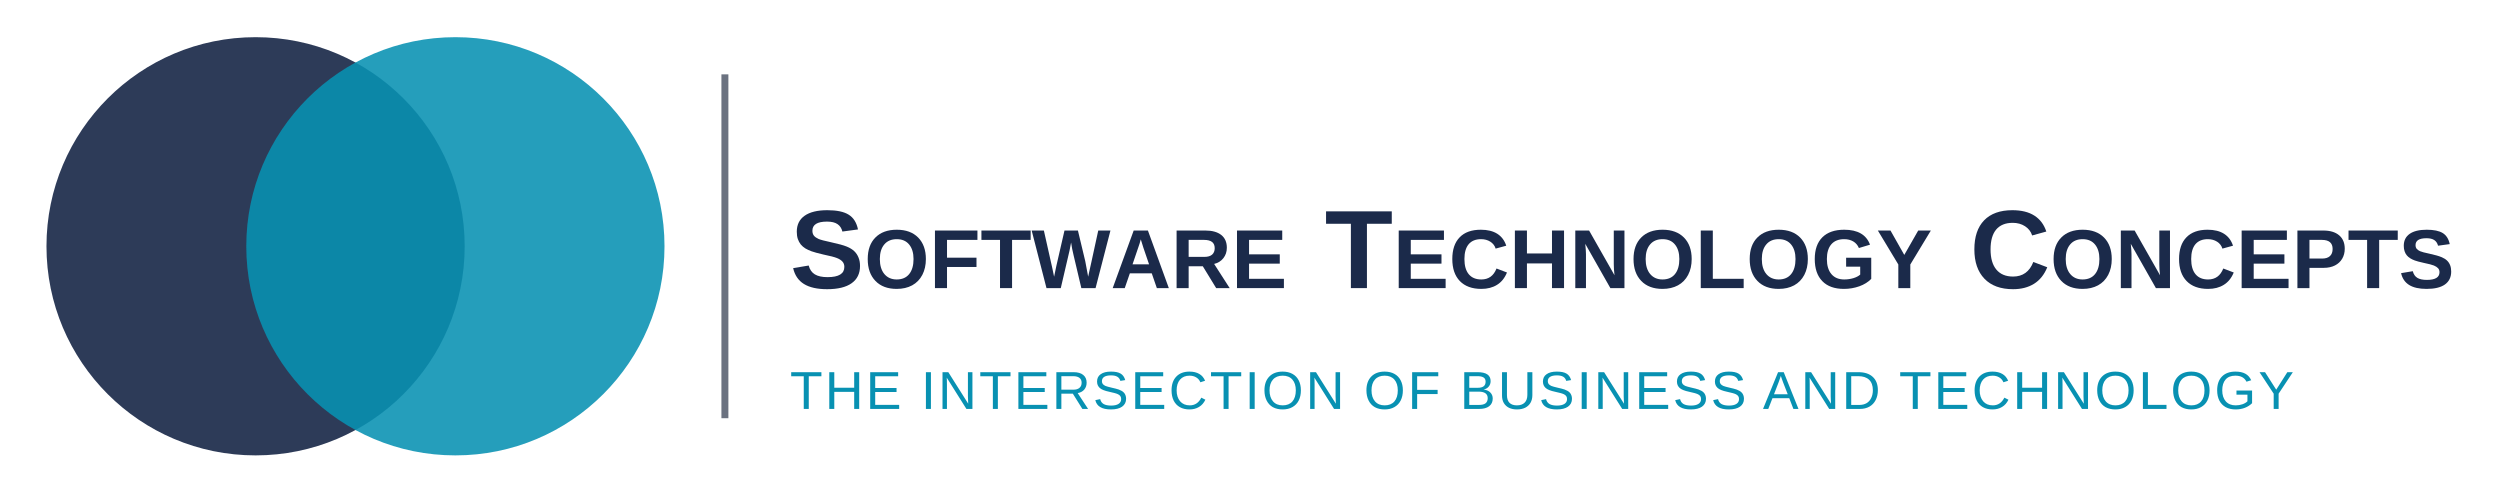
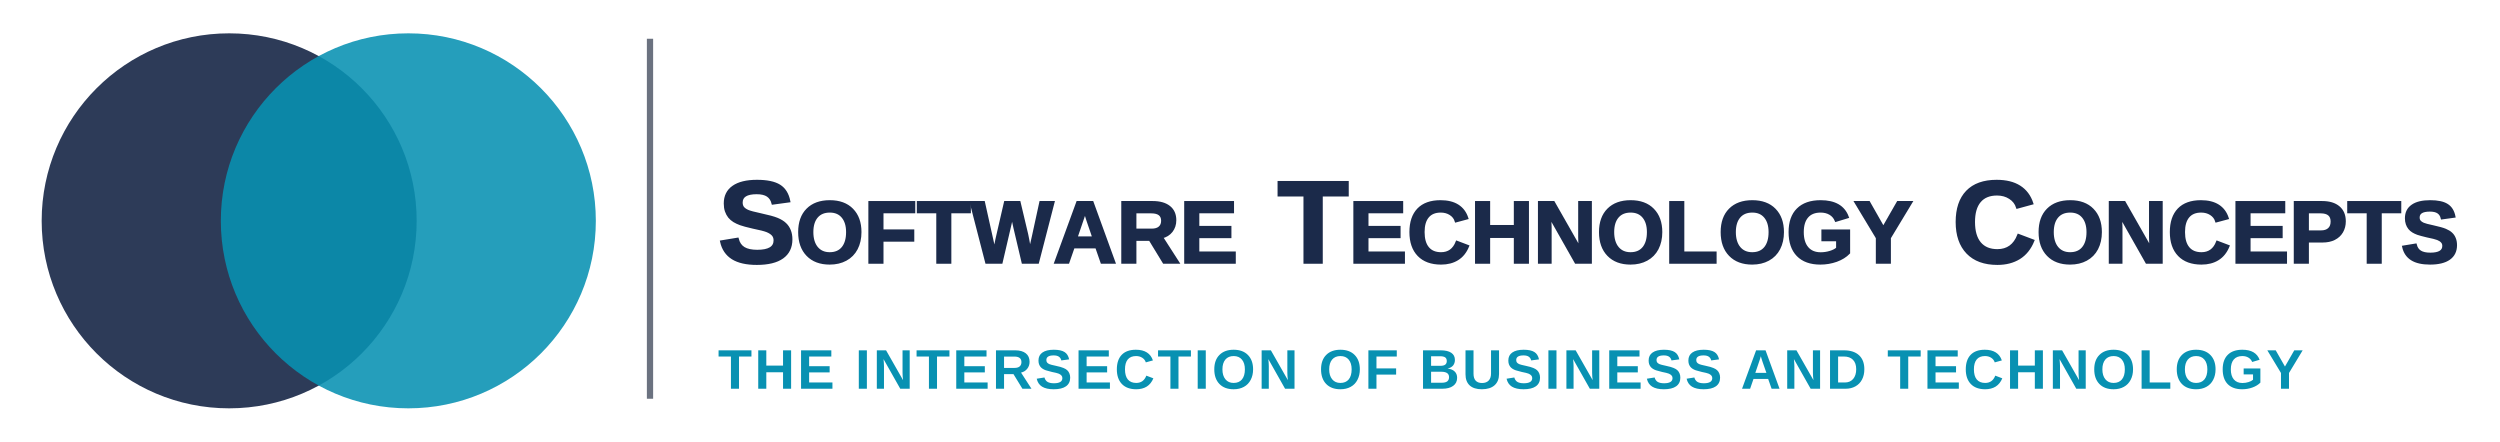
- <svg xmlns="http://www.w3.org/2000/svg" width="538" height="106" viewBox="10 25 538 106" role="img">
+ <svg xmlns="http://www.w3.org/2000/svg" width="600" height="106" viewBox="10 25 600 106" role="img">
  <g style="mix-blend-mode:multiply">
    <circle cx="65" cy="78" r="45" fill="#1B2A4A" opacity="0.92" />
    <circle cx="108" cy="78" r="45" fill="#0891B2" opacity="0.88" />
  </g>
-   <line x1="166" y1="41" x2="166" y2="115" stroke="#6B7280" stroke-width="1.5" />
-   <text x="180.0" y="87" font-size="24" font-weight="700" fill="#1B2A4A" font-family="Liberation Sans, Arial, Helvetica, sans-serif">S</text>
-   <text x="196.0" y="87" font-size="18" font-weight="700" fill="#1B2A4A" font-family="Liberation Sans, Arial, Helvetica, sans-serif">O</text>
-   <text x="210.0" y="87" font-size="18" font-weight="700" fill="#1B2A4A" font-family="Liberation Sans, Arial, Helvetica, sans-serif">F</text>
-   <text x="221.0" y="87" font-size="18" font-weight="700" fill="#1B2A4A" font-family="Liberation Sans, Arial, Helvetica, sans-serif">T</text>
-   <text x="232.0" y="87" font-size="18" font-weight="700" fill="#1B2A4A" font-family="Liberation Sans, Arial, Helvetica, sans-serif">W</text>
-   <text x="249.0" y="87" font-size="18" font-weight="700" fill="#1B2A4A" font-family="Liberation Sans, Arial, Helvetica, sans-serif">A</text>
-   <text x="262.0" y="87" font-size="18" font-weight="700" fill="#1B2A4A" font-family="Liberation Sans, Arial, Helvetica, sans-serif">R</text>
-   <text x="275.0" y="87" font-size="18" font-weight="700" fill="#1B2A4A" font-family="Liberation Sans, Arial, Helvetica, sans-serif">E</text>
-   <text x="295.1" y="87" font-size="24" font-weight="700" fill="#1B2A4A" font-family="Liberation Sans, Arial, Helvetica, sans-serif">T</text>
-   <text x="309.8" y="87" font-size="18" font-weight="700" fill="#1B2A4A" font-family="Liberation Sans, Arial, Helvetica, sans-serif">E</text>
-   <text x="321.8" y="87" font-size="18" font-weight="700" fill="#1B2A4A" font-family="Liberation Sans, Arial, Helvetica, sans-serif">C</text>
-   <text x="334.8" y="87" font-size="18" font-weight="700" fill="#1B2A4A" font-family="Liberation Sans, Arial, Helvetica, sans-serif">H</text>
-   <text x="347.8" y="87" font-size="18" font-weight="700" fill="#1B2A4A" font-family="Liberation Sans, Arial, Helvetica, sans-serif">N</text>
-   <text x="360.8" y="87" font-size="18" font-weight="700" fill="#1B2A4A" font-family="Liberation Sans, Arial, Helvetica, sans-serif">O</text>
-   <text x="374.8" y="87" font-size="18" font-weight="700" fill="#1B2A4A" font-family="Liberation Sans, Arial, Helvetica, sans-serif">L</text>
-   <text x="385.8" y="87" font-size="18" font-weight="700" fill="#1B2A4A" font-family="Liberation Sans, Arial, Helvetica, sans-serif">O</text>
-   <text x="399.8" y="87" font-size="18" font-weight="700" fill="#1B2A4A" font-family="Liberation Sans, Arial, Helvetica, sans-serif">G</text>
-   <text x="413.8" y="87" font-size="18" font-weight="700" fill="#1B2A4A" font-family="Liberation Sans, Arial, Helvetica, sans-serif">Y</text>
-   <text x="433.9" y="87" font-size="24" font-weight="700" fill="#1B2A4A" font-family="Liberation Sans, Arial, Helvetica, sans-serif">C</text>
-   <text x="451.2" y="87" font-size="18" font-weight="700" fill="#1B2A4A" font-family="Liberation Sans, Arial, Helvetica, sans-serif">O</text>
-   <text x="465.2" y="87" font-size="18" font-weight="700" fill="#1B2A4A" font-family="Liberation Sans, Arial, Helvetica, sans-serif">N</text>
-   <text x="478.2" y="87" font-size="18" font-weight="700" fill="#1B2A4A" font-family="Liberation Sans, Arial, Helvetica, sans-serif">C</text>
-   <text x="491.2" y="87" font-size="18" font-weight="700" fill="#1B2A4A" font-family="Liberation Sans, Arial, Helvetica, sans-serif">E</text>
-   <text x="503.2" y="87" font-size="18" font-weight="700" fill="#1B2A4A" font-family="Liberation Sans, Arial, Helvetica, sans-serif">P</text>
-   <text x="515.2" y="87" font-size="18" font-weight="700" fill="#1B2A4A" font-family="Liberation Sans, Arial, Helvetica, sans-serif">T</text>
-   <text x="526.2" y="87" font-size="18" font-weight="700" fill="#1B2A4A" font-family="Liberation Sans, Arial, Helvetica, sans-serif">S</text>
-   <text x="180" y="113" font-size="11.5" font-weight="400" fill="#0891B2" font-family="Liberation Sans, Arial, Helvetica, sans-serif" letter-spacing="0.5">THE INTERSECTION OF BUSINESS AND TECHNOLOGY</text>
+   <line x1="166" y1="34.3" x2="166" y2="120.7" stroke="#6B7280" stroke-width="1.5" />
+   <text x="182.3" y="88" font-size="28" font-weight="700" fill="#1B2A4A" stroke="#1B2A4A" stroke-width="0.6" paint-order="stroke fill" font-family="Liberation Sans, Arial, Helvetica, sans-serif">S</text>
+   <text x="201.0" y="88" font-size="21" font-weight="700" fill="#1B2A4A" stroke="#1B2A4A" stroke-width="0.6" paint-order="stroke fill" font-family="Liberation Sans, Arial, Helvetica, sans-serif">O</text>
+   <text x="217.3" y="88" font-size="21" font-weight="700" fill="#1B2A4A" stroke="#1B2A4A" stroke-width="0.6" paint-order="stroke fill" font-family="Liberation Sans, Arial, Helvetica, sans-serif">F</text>
+   <text x="230.1" y="88" font-size="21" font-weight="700" fill="#1B2A4A" stroke="#1B2A4A" stroke-width="0.6" paint-order="stroke fill" font-family="Liberation Sans, Arial, Helvetica, sans-serif">T</text>
+   <text x="243.0" y="88" font-size="21" font-weight="700" fill="#1B2A4A" stroke="#1B2A4A" stroke-width="0.6" paint-order="stroke fill" font-family="Liberation Sans, Arial, Helvetica, sans-serif">W</text>
+   <text x="262.8" y="88" font-size="21" font-weight="700" fill="#1B2A4A" stroke="#1B2A4A" stroke-width="0.6" paint-order="stroke fill" font-family="Liberation Sans, Arial, Helvetica, sans-serif">A</text>
+   <text x="278.0" y="88" font-size="21" font-weight="700" fill="#1B2A4A" stroke="#1B2A4A" stroke-width="0.6" paint-order="stroke fill" font-family="Liberation Sans, Arial, Helvetica, sans-serif">R</text>
+   <text x="293.1" y="88" font-size="21" font-weight="700" fill="#1B2A4A" stroke="#1B2A4A" stroke-width="0.6" paint-order="stroke fill" font-family="Liberation Sans, Arial, Helvetica, sans-serif">E</text>
+   <text x="316.6" y="88" font-size="28" font-weight="700" fill="#1B2A4A" stroke="#1B2A4A" stroke-width="0.6" paint-order="stroke fill" font-family="Liberation Sans, Arial, Helvetica, sans-serif">T</text>
+   <text x="333.7" y="88" font-size="21" font-weight="700" fill="#1B2A4A" stroke="#1B2A4A" stroke-width="0.6" paint-order="stroke fill" font-family="Liberation Sans, Arial, Helvetica, sans-serif">E</text>
+   <text x="347.7" y="88" font-size="21" font-weight="700" fill="#1B2A4A" stroke="#1B2A4A" stroke-width="0.6" paint-order="stroke fill" font-family="Liberation Sans, Arial, Helvetica, sans-serif">C</text>
+   <text x="362.9" y="88" font-size="21" font-weight="700" fill="#1B2A4A" stroke="#1B2A4A" stroke-width="0.6" paint-order="stroke fill" font-family="Liberation Sans, Arial, Helvetica, sans-serif">H</text>
+   <text x="378.0" y="88" font-size="21" font-weight="700" fill="#1B2A4A" stroke="#1B2A4A" stroke-width="0.6" paint-order="stroke fill" font-family="Liberation Sans, Arial, Helvetica, sans-serif">N</text>
+   <text x="393.2" y="88" font-size="21" font-weight="700" fill="#1B2A4A" stroke="#1B2A4A" stroke-width="0.6" paint-order="stroke fill" font-family="Liberation Sans, Arial, Helvetica, sans-serif">O</text>
+   <text x="409.5" y="88" font-size="21" font-weight="700" fill="#1B2A4A" stroke="#1B2A4A" stroke-width="0.6" paint-order="stroke fill" font-family="Liberation Sans, Arial, Helvetica, sans-serif">L</text>
+   <text x="422.4" y="88" font-size="21" font-weight="700" fill="#1B2A4A" stroke="#1B2A4A" stroke-width="0.6" paint-order="stroke fill" font-family="Liberation Sans, Arial, Helvetica, sans-serif">O</text>
+   <text x="438.7" y="88" font-size="21" font-weight="700" fill="#1B2A4A" stroke="#1B2A4A" stroke-width="0.6" paint-order="stroke fill" font-family="Liberation Sans, Arial, Helvetica, sans-serif">G</text>
+   <text x="455.0" y="88" font-size="21" font-weight="700" fill="#1B2A4A" stroke="#1B2A4A" stroke-width="0.6" paint-order="stroke fill" font-family="Liberation Sans, Arial, Helvetica, sans-serif">Y</text>
+   <text x="478.5" y="88" font-size="28" font-weight="700" fill="#1B2A4A" stroke="#1B2A4A" stroke-width="0.6" paint-order="stroke fill" font-family="Liberation Sans, Arial, Helvetica, sans-serif">C</text>
+   <text x="498.7" y="88" font-size="21" font-weight="700" fill="#1B2A4A" stroke="#1B2A4A" stroke-width="0.6" paint-order="stroke fill" font-family="Liberation Sans, Arial, Helvetica, sans-serif">O</text>
+   <text x="515.0" y="88" font-size="21" font-weight="700" fill="#1B2A4A" stroke="#1B2A4A" stroke-width="0.6" paint-order="stroke fill" font-family="Liberation Sans, Arial, Helvetica, sans-serif">N</text>
+   <text x="530.2" y="88" font-size="21" font-weight="700" fill="#1B2A4A" stroke="#1B2A4A" stroke-width="0.6" paint-order="stroke fill" font-family="Liberation Sans, Arial, Helvetica, sans-serif">C</text>
+   <text x="545.4" y="88" font-size="21" font-weight="700" fill="#1B2A4A" stroke="#1B2A4A" stroke-width="0.6" paint-order="stroke fill" font-family="Liberation Sans, Arial, Helvetica, sans-serif">E</text>
+   <text x="559.4" y="88" font-size="21" font-weight="700" fill="#1B2A4A" stroke="#1B2A4A" stroke-width="0.6" paint-order="stroke fill" font-family="Liberation Sans, Arial, Helvetica, sans-serif">P</text>
+   <text x="573.4" y="88" font-size="21" font-weight="700" fill="#1B2A4A" stroke="#1B2A4A" stroke-width="0.6" paint-order="stroke fill" font-family="Liberation Sans, Arial, Helvetica, sans-serif">T</text>
+   <text x="586.2" y="88" font-size="21" font-weight="700" fill="#1B2A4A" stroke="#1B2A4A" stroke-width="0.6" paint-order="stroke fill" font-family="Liberation Sans, Arial, Helvetica, sans-serif">S</text>
+   <text x="182.3" y="118.3" font-size="13.4" font-weight="600" fill="#0891B2" font-family="Liberation Sans, Arial, Helvetica, sans-serif" letter-spacing="0.6">THE INTERSECTION OF BUSINESS AND TECHNOLOGY</text>
</svg>
